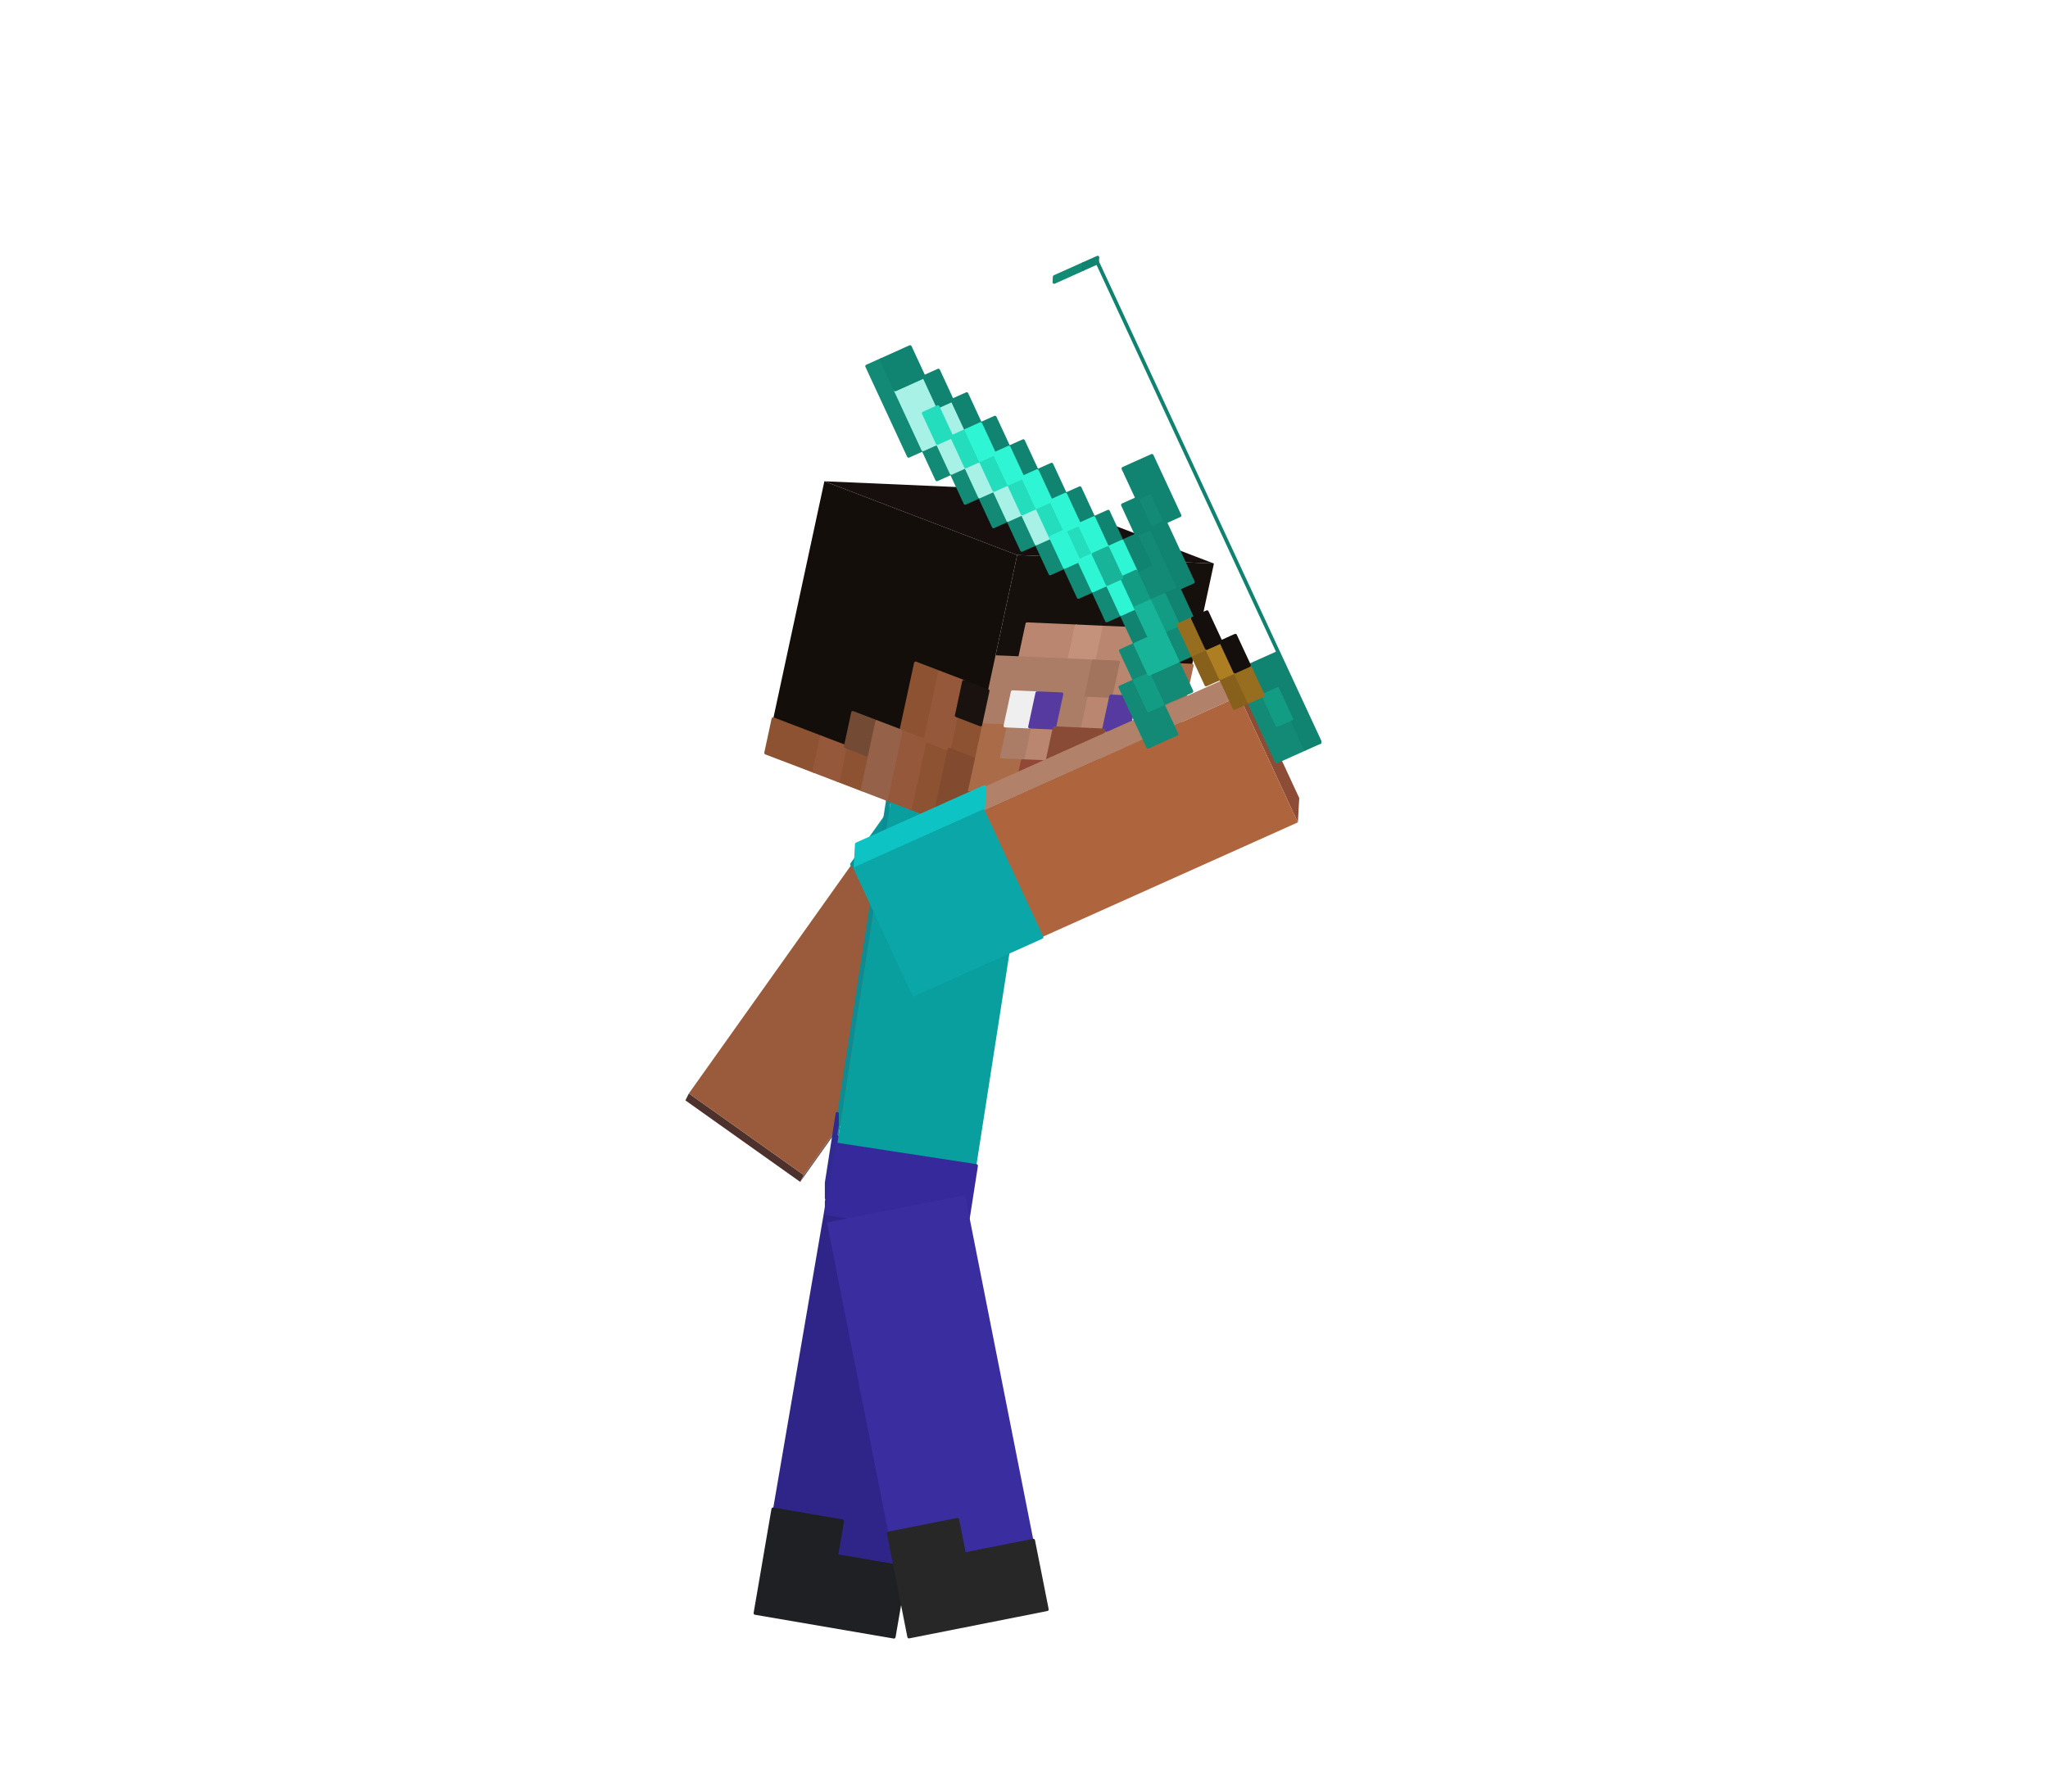
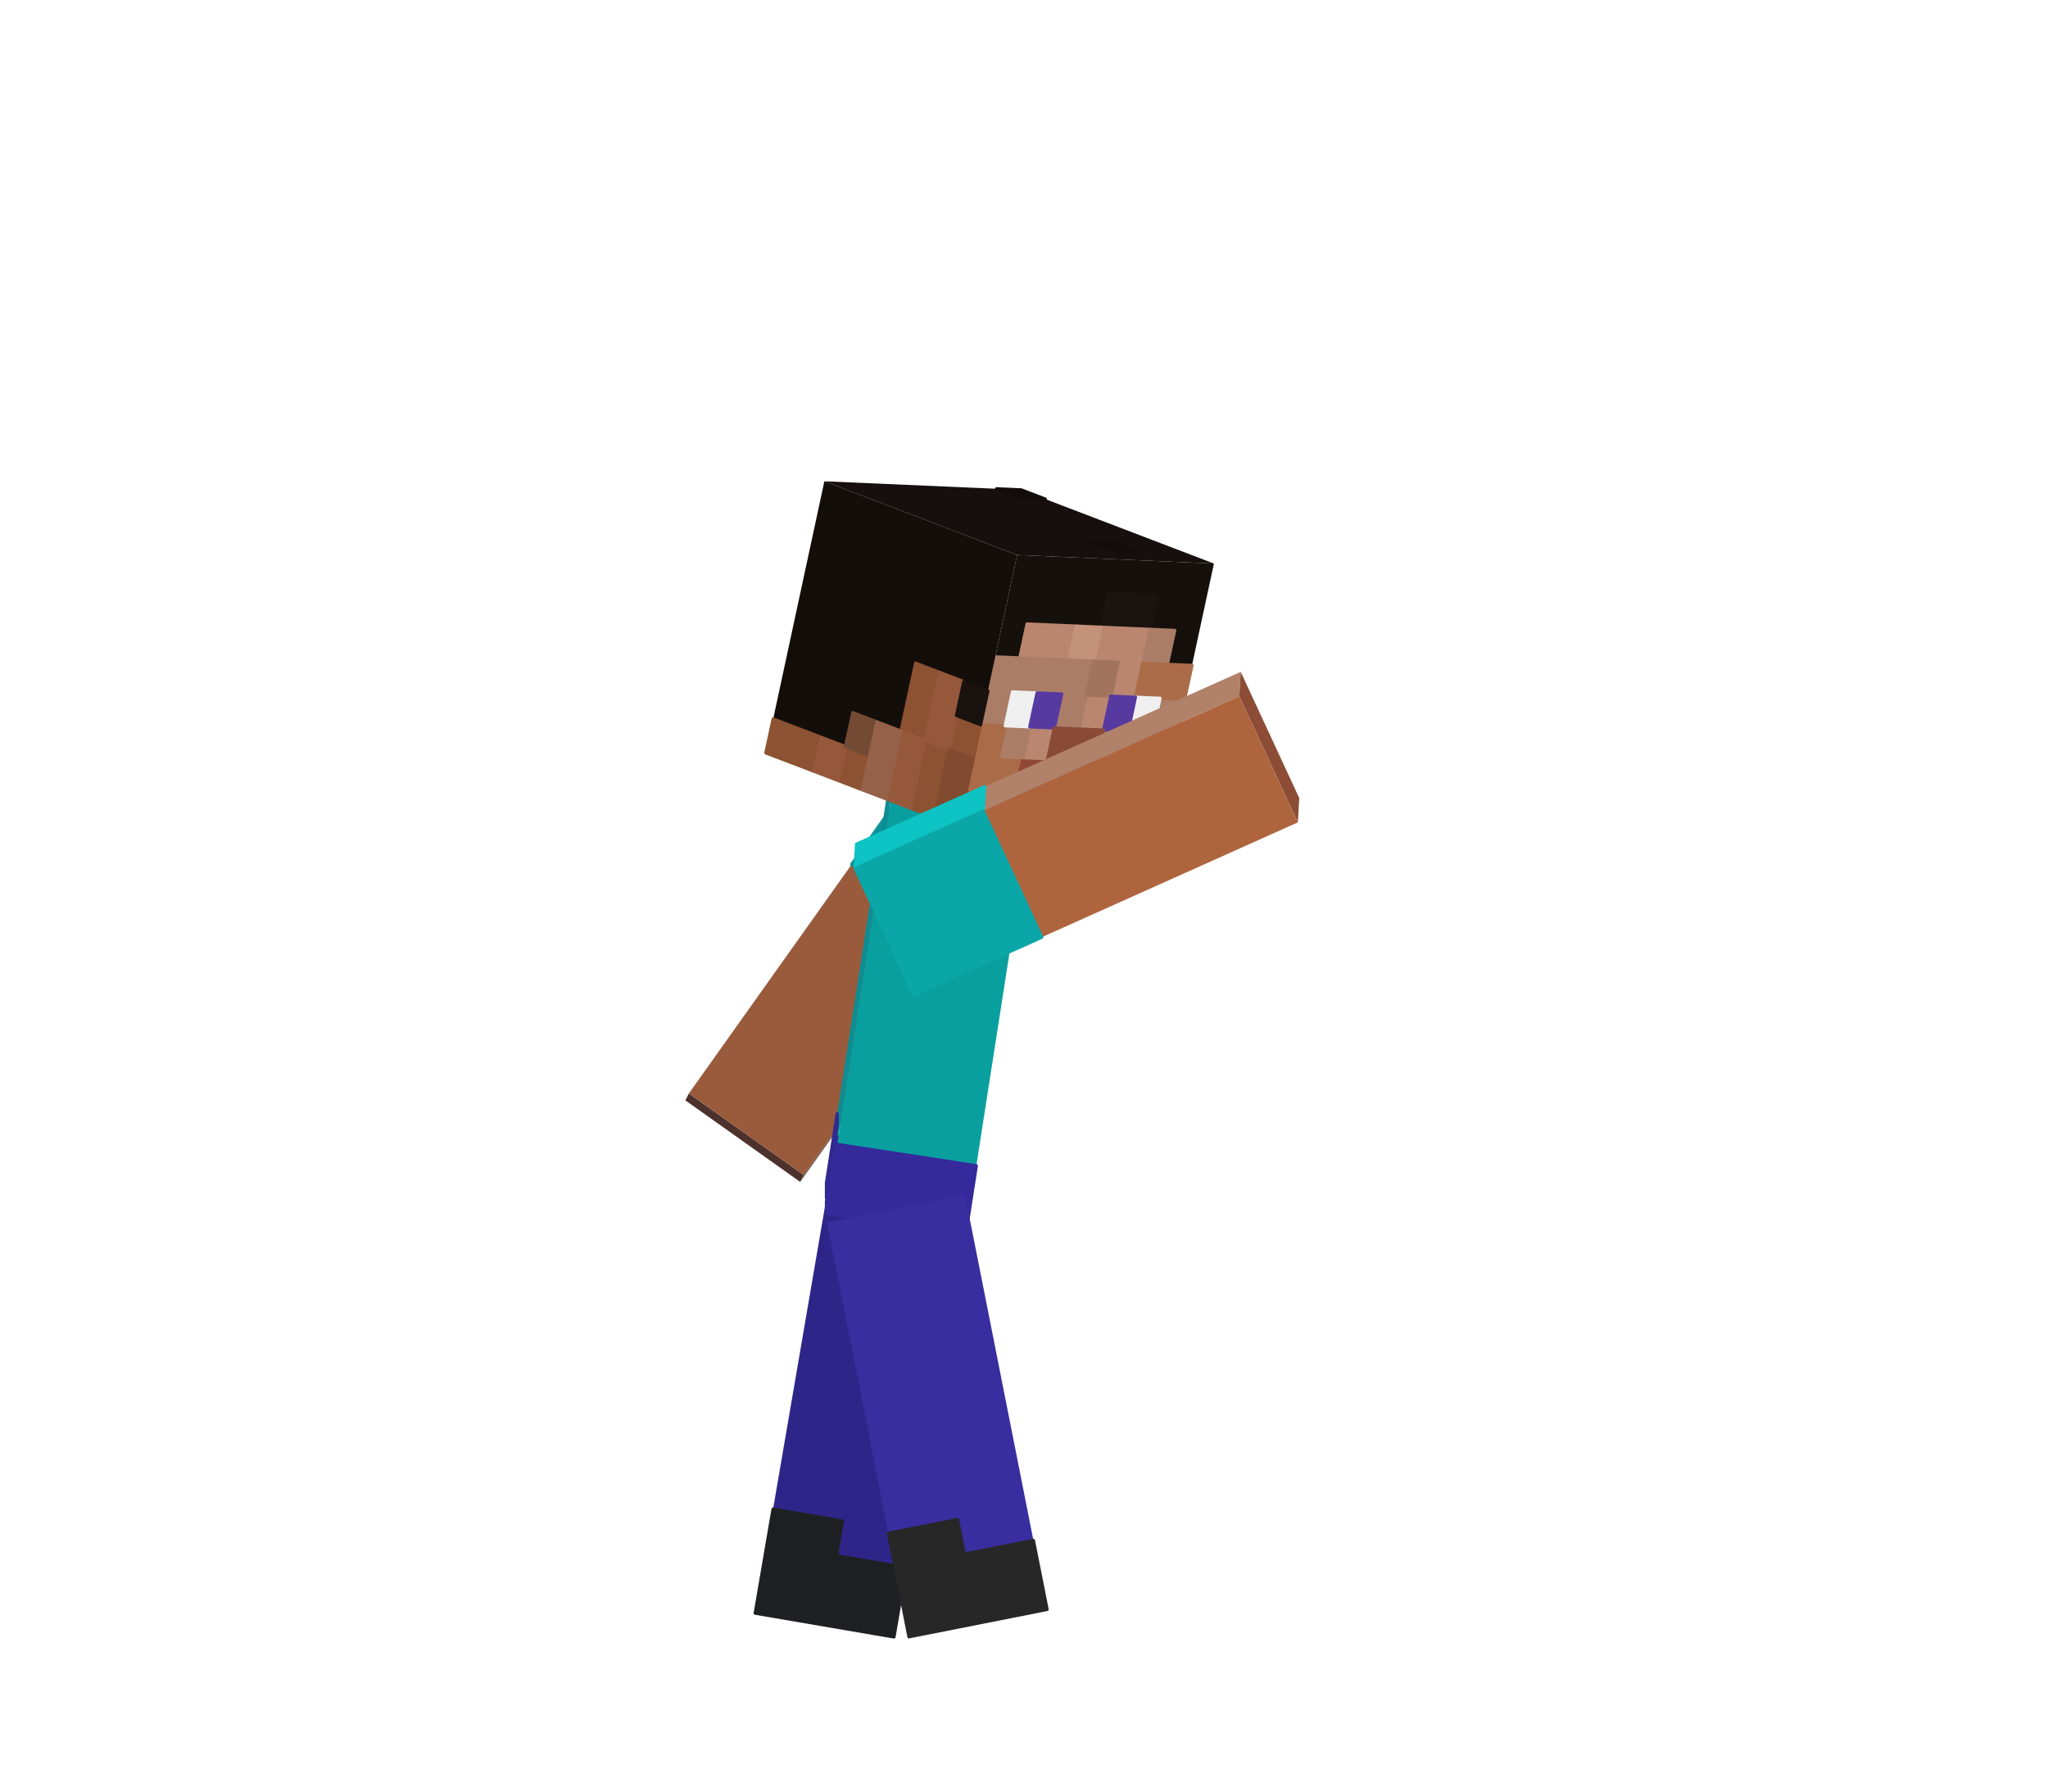
<svg xmlns="http://www.w3.org/2000/svg" viewBox="0 0 384 336" width="384" height="336" role="img" aria-labelledby="swing-4-title">
  <g id="steve">
    <g id="arm-left" aria-label="Left arm">
      <g class="face" data-face="front">
        <path fill="#69524d" d="M196.5 155.89L195.85 157.19L150.04 221.66L150.69 220.36Z" />
        <path fill="#0c7780" stroke="#0c7780" stroke-width=".6" stroke-linejoin="round" d="M196.5 155.89L195.85 157.19L192.04 162.57L192.68 161.27ZM192.68 161.27L192.04 162.57L188.22 167.94L188.86 166.64ZM188.86 166.64L188.22 167.94L184.4 173.31L185.05 172.01ZM185.05 172.01L184.4 173.31L180.58 178.68L181.23 177.38Z" />
      </g>
      <g class="face" data-face="bottom">
        <path fill="#4d312d" d="M150.69 220.36L150.04 221.66L128.51 206.37L129.16 205.07Z" />
      </g>
      <g class="face" data-face="nx">
        <path fill="#995b3b" d="M174.97 140.61L196.5 155.89L150.69 220.36L129.16 205.07Z" />
        <path fill="#0b9497" stroke="#0b9497" stroke-width=".6" stroke-linejoin="round" d="M174.97 140.61L196.5 155.89L192.68 161.27L171.16 145.98ZM171.16 145.98L192.68 161.27L188.86 166.64L167.34 151.35ZM167.34 151.35L188.86 166.64L185.05 172.01L163.52 156.73ZM163.52 156.73L185.05 172.01L181.23 177.38L159.7 162.1Z" />
      </g>
    </g>
    <g id="leg-left" aria-label="Left leg">
      <g class="face" data-face="nx">
        <path fill="#2f2589" d="M154.99 224.48L181.01 228.94L167.62 307L141.6 302.54Z" />
        <path fill="#1f2023" stroke="#1f2023" stroke-width=".6" stroke-linejoin="round" d="M144.95 283.02L157.96 285.26L156.84 291.76L143.83 289.53ZM143.83 289.53L169.85 293.99L168.74 300.5L142.72 296.03ZM142.72 296.03L168.74 300.5L167.62 307L141.6 302.54Z" />
      </g>
    </g>
    <g id="torso" aria-label="Torso">
      <g class="face" data-face="back">
        <path fill="#0c8d93" d="M167.08 144.02L167.08 149.79L154.96 227.58L154.96 221.82Z" />
        <path fill="#312a91" stroke="#312a91" stroke-width=".6" stroke-linejoin="round" d="M156.98 208.85L156.98 211.02L155.97 217.5L155.97 215.34ZM156.98 213.18L156.98 214.62L155.97 221.1L155.97 219.66ZM155.97 215.34L155.97 218.22L154.96 224.7L154.96 221.82ZM155.97 218.94L155.97 221.1L154.96 227.58L154.96 225.42Z" />
      </g>
      <g class="face" data-face="top">
        <path fill="#a5623f" d="M167.08 149.79L167.08 144.02L193.16 148.04L193.16 153.8Z" />
        <path fill="#20dfdd" stroke="#20dfdd" stroke-width=".6" stroke-linejoin="round" d="M167.08 149.79L167.08 149.07L173.6 150.07L173.6 150.79ZM167.08 144.74L167.08 144.02L173.6 145.03L173.6 145.75ZM173.6 150.79L173.6 150.07L180.12 151.07L180.12 151.79ZM173.6 145.75L173.6 145.03L180.12 146.03L180.12 146.75ZM180.12 151.79L180.12 151.07L186.64 152.08L186.64 152.8ZM180.12 146.75L180.12 146.03L186.64 147.03L186.64 147.75ZM186.64 152.8L186.64 152.08L193.16 153.08L193.16 153.8ZM186.64 147.75L186.64 147.03L193.16 148.04L193.16 148.76Z" />
      </g>
      <g class="face" data-face="nx">
        <path fill="#0a9f9f" d="M167.08 149.79L193.16 153.8L181.04 231.6L154.96 227.58Z" />
        <path fill="#35299c" stroke="#35299c" stroke-width=".6" stroke-linejoin="round" d="M156.98 214.62L183.06 218.63L182.05 225.12L155.97 221.1ZM155.97 221.1L182.05 225.12L181.04 231.6L154.96 227.58Z" />
      </g>
    </g>
    <g id="head" aria-label="Head">
      <g class="face" data-face="top">
        <path fill="#160f0d" d="M154.57 90.26L191.47 91.87L227.61 105.69L190.72 104.09Z" />
        <path fill="#120d0a" stroke="#120d0a" stroke-width=".6" stroke-linejoin="round" d="M186.86 91.67L191.47 91.87L195.99 93.6L191.38 93.4ZM204.74 101.64L209.35 101.84L213.87 103.56L209.26 103.36Z" />
      </g>
      <g class="face" data-face="front">
        <path fill="#15100c" d="M190.72 104.09L227.61 105.69L216.64 156.63L179.74 155.02Z" />
        <path fill="#1a130f" stroke="#1a130f" stroke-width=".6" stroke-linejoin="round" d="M207.79 111.26L217.02 111.66L215.64 118.03L206.42 117.63Z" />
        <path fill="#ba866f" stroke="#ba866f" stroke-width=".6" stroke-linejoin="round" d="M192.58 117.02L201.81 117.42L200.44 123.79L191.21 123.39ZM206.42 117.63L215.64 118.03L214.27 124.39L205.05 123.99ZM209.66 124.19L214.27 124.39L212.9 130.76L208.29 130.56ZM203.68 130.36L208.29 130.56L206.92 136.93L202.31 136.73ZM193.08 136.32L197.69 136.52L196.32 142.89L191.71 142.69ZM206.92 136.93L211.53 137.13L210.16 143.49L205.55 143.29Z" />
        <path fill="#c4917b" stroke="#c4917b" stroke-width=".6" stroke-linejoin="round" d="M201.81 117.42L206.42 117.63L205.05 123.99L200.44 123.79Z" />
        <path fill="#ab7d66" stroke="#ab7d66" stroke-width=".6" stroke-linejoin="round" d="M215.64 118.03L220.26 118.23L218.88 124.59L214.27 124.39ZM186.6 123.19L205.05 123.99L203.68 130.36L185.23 129.56ZM185.23 129.56L189.84 129.76L188.47 136.12L183.86 135.92ZM199.07 130.16L203.68 130.36L202.31 136.73L197.69 136.52ZM217.51 130.96L222.12 131.16L220.75 137.53L216.14 137.33ZM188.47 136.12L193.08 136.32L191.71 142.69L187.1 142.49Z" />
        <path fill="#a2745d" stroke="#a2745d" stroke-width=".6" stroke-linejoin="round" d="M205.05 123.99L209.66 124.19L208.29 130.56L203.68 130.36Z" />
        <path fill="#aa6c48" stroke="#aa6c48" stroke-width=".6" stroke-linejoin="round" d="M214.27 124.39L223.5 124.79L222.12 131.16L212.9 130.76ZM183.86 135.92L188.47 136.12L187.1 142.49L182.49 142.29ZM211.53 137.13L216.14 137.33L214.77 143.69L210.16 143.49ZM182.49 142.29L191.71 142.69L190.34 149.06L181.11 148.66Z" />
        <path fill="#efeff0" stroke="#efeff0" stroke-width=".6" stroke-linejoin="round" d="M189.84 129.76L194.45 129.96L193.08 136.32L188.47 136.12ZM212.9 130.76L217.51 130.96L216.14 137.33L211.53 137.13Z" />
        <path fill="#563aa0" stroke="#563aa0" stroke-width=".6" stroke-linejoin="round" d="M194.45 129.96L199.07 130.16L197.69 136.52L193.08 136.32ZM208.29 130.56L212.9 130.76L211.53 137.13L206.92 136.93Z" />
        <path fill="#894b35" stroke="#894b35" stroke-width=".6" stroke-linejoin="round" d="M197.69 136.52L206.92 136.93L205.55 143.29L196.32 142.89ZM181.11 148.66L190.34 149.06L188.97 155.42L179.74 155.02Z" />
        <path fill="#995b39" stroke="#995b39" stroke-width=".6" stroke-linejoin="round" d="M216.14 137.33L220.75 137.53L219.38 143.89L214.77 143.69ZM214.77 143.69L219.38 143.89L218.01 150.26L213.4 150.06ZM190.34 149.06L218.01 150.26L216.64 156.63L188.97 155.42Z" />
        <path fill="#914837" stroke="#914837" stroke-width=".6" stroke-linejoin="round" d="M191.71 142.69L210.16 143.49L208.79 149.86L190.34 149.06Z" />
        <path fill="#a4643b" stroke="#a4643b" stroke-width=".6" stroke-linejoin="round" d="M210.16 143.49L214.77 143.69L213.4 150.06L208.79 149.86Z" />
      </g>
      <g class="face" data-face="nx">
        <path fill="#140e0b" d="M154.57 90.26L190.72 104.09L179.74 155.02L143.6 141.2Z" />
        <path fill="#8c5231" stroke="#8c5231" stroke-width=".6" stroke-linejoin="round" d="M171.68 124.37L176.19 126.1L174.82 132.47L170.31 130.74ZM170.31 130.74L174.82 132.47L173.45 138.83L168.93 137.1ZM179.34 134.19L183.86 135.92L182.49 142.29L177.97 140.56ZM173.45 138.83L177.97 140.56L176.6 146.93L172.08 145.2ZM144.97 134.83L154.01 138.29L152.64 144.65L143.6 141.2ZM158.53 140.01L163.04 141.74L161.67 148.11L157.16 146.38ZM172.08 145.2L176.6 146.93L175.23 153.29L170.71 151.57Z" />
        <path fill="#95583a" stroke="#95583a" stroke-width=".6" stroke-linejoin="round" d="M176.19 126.1L180.71 127.83L179.34 134.19L174.82 132.47ZM174.82 132.47L179.34 134.19L177.97 140.56L173.45 138.83ZM168.93 137.1L173.45 138.83L172.08 145.2L167.56 143.47ZM154.01 138.29L158.53 140.01L157.16 146.38L152.64 144.65ZM167.56 143.47L172.08 145.2L170.71 151.57L166.19 149.84Z" />
        <path fill="#19120f" stroke="#19120f" stroke-width=".6" stroke-linejoin="round" d="M180.71 127.83L185.23 129.56L183.86 135.92L179.34 134.19Z" />
        <path fill="#734b34" stroke="#734b34" stroke-width=".6" stroke-linejoin="round" d="M159.9 133.65L164.42 135.38L163.04 141.74L158.53 140.01Z" />
        <path fill="#956148" stroke="#956148" stroke-width=".6" stroke-linejoin="round" d="M164.42 135.38L168.93 137.1L167.56 143.47L163.04 141.74ZM163.04 141.74L167.56 143.47L166.19 149.84L161.67 148.11Z" />
        <path fill="#824a2f" stroke="#824a2f" stroke-width=".6" stroke-linejoin="round" d="M177.97 140.56L182.49 142.29L181.11 148.66L176.6 146.93ZM176.6 146.93L181.11 148.66L179.74 155.02L175.23 153.29Z" />
      </g>
    </g>
    <g id="leg-right" aria-label="Right leg">
      <g class="face" data-face="nx">
        <path fill="#3a2d9f" d="M155.05 229.27L180.95 224.15L196.33 301.84L170.43 306.97Z" />
        <path fill="#272727" stroke="#272727" stroke-width=".6" stroke-linejoin="round" d="M166.59 287.54L179.53 284.98L180.82 291.45L167.87 294.02ZM167.87 294.02L193.76 288.89L195.05 295.37L169.15 300.49ZM169.15 300.49L195.05 295.37L196.33 301.84L170.43 306.97Z" />
      </g>
    </g>
    <g id="arm-right" aria-label="Right arm">
      <g class="face" data-face="front">
        <path fill="#b18169" d="M160.35 162.88L160.61 158.31L232.63 126L232.37 130.57Z" />
        <path fill="#0dc3c3" stroke="#0dc3c3" stroke-width=".6" stroke-linejoin="round" d="M160.35 162.88L160.61 158.31L166.61 155.62L166.35 160.18ZM166.35 160.18L166.61 155.62L172.61 152.93L172.35 157.49ZM172.35 157.49L172.61 152.93L178.61 150.23L178.35 154.8ZM178.35 154.8L178.61 150.23L184.62 147.54L184.35 152.11Z" />
      </g>
      <g class="face" data-face="bottom">
        <path fill="#8c4c35" d="M232.37 130.57L232.63 126L243.61 149.67L243.35 154.23Z" />
      </g>
      <g class="face" data-face="nx">
        <path fill="#ae653e" d="M171.32 186.54L160.35 162.88L232.37 130.57L243.35 154.23Z" />
        <path fill="#0ba6a7" stroke="#0ba6a7" stroke-width=".6" stroke-linejoin="round" d="M171.32 186.54L160.35 162.88L166.35 160.18L177.32 183.85ZM177.32 183.85L166.35 160.18L172.35 157.49L183.33 181.16ZM183.33 181.16L172.35 157.49L178.35 154.8L189.33 178.47ZM189.33 178.47L178.35 154.8L184.35 152.11L195.33 175.77Z" />
      </g>
    </g>
-     <g id="held-sword" aria-label="Diamond sword">
-       <g class="face" data-face="bottom">
-         <path fill="#108370" stroke="#108370" stroke-width=".6" stroke-linejoin="round" d="M205.75 49.29L205.76 49.1L247.47 139.04L247.46 139.23Z" />
-       </g>
-       <g class="face" data-face="nx">
-         <path fill="#128a75" stroke="#128a75" stroke-width=".6" stroke-linejoin="round" d="M170.36 85.54L162.54 68.68L165.24 67.47L173.06 84.33ZM175.67 89.95L173.06 84.33L175.76 83.12L178.37 88.74ZM180.97 94.36L178.37 88.74L181.07 87.53L183.67 93.15ZM186.28 98.77L183.67 93.15L186.38 91.94L188.98 97.56ZM191.59 103.18L188.98 97.56L191.68 96.35L194.29 101.97ZM196.9 107.59L194.29 101.97L196.99 100.76L199.6 106.38ZM215.24 140.1L210.02 128.86L212.73 127.65L217.94 138.89ZM202.2 112L199.6 106.38L202.3 105.17L204.91 110.79ZM217.94 138.89L215.33 133.27L218.03 132.06L220.64 137.68ZM212.73 127.65L210.12 122.03L212.82 120.82L215.43 126.44ZM207.51 116.41L204.91 110.79L207.61 109.57L210.21 115.2ZM218.03 132.06L215.43 126.44L218.13 125.23L220.73 130.85ZM220.73 130.85L218.13 125.23L220.83 124.01L223.44 129.64ZM220.83 124.01L218.22 118.39L220.92 117.18L223.53 122.8ZM215.62 112.77L213.01 107.15L215.71 105.94L218.32 111.56ZM218.32 111.56L213.1 100.32L215.8 99.11L221.02 110.35ZM215.8 99.11L213.2 93.49L215.9 92.27L218.5 97.9ZM239.36 142.86L234.15 131.62L236.85 130.41L242.06 141.65ZM242.06 141.65L239.45 136.03L242.15 134.82L244.76 140.44Z" />
-         <path fill="#a7f1e7" stroke="#a7f1e7" stroke-width=".6" stroke-linejoin="round" d="M173.06 84.33L167.85 73.09L170.55 71.88L175.76 83.12ZM178.37 88.74L175.76 83.12L178.46 81.91L181.07 87.53ZM173.15 77.5L170.55 71.88L173.25 70.66L175.85 76.29ZM183.67 93.15L181.07 87.53L183.77 86.32L186.38 91.94ZM178.46 81.91L175.85 76.29L178.55 75.07L181.16 80.7ZM188.98 97.56L186.38 91.94L189.08 90.73L191.68 96.35ZM194.29 101.97L191.68 96.35L194.38 95.13L196.99 100.76Z" />
-         <path fill="#108471" stroke="#108471" stroke-width=".6" stroke-linejoin="round" d="M167.85 73.09L165.24 67.47L167.94 66.26L170.55 71.88ZM170.55 71.88L167.94 66.26L170.64 65.04L173.25 70.66ZM175.85 76.29L173.25 70.66L175.95 69.45L178.55 75.07ZM181.16 80.7L178.55 75.07L181.26 73.86L183.86 79.48ZM186.47 85.1L183.86 79.48L186.56 78.27L189.17 83.89ZM191.78 89.51L189.17 83.89L191.87 82.68L194.48 88.3ZM197.08 93.92L194.48 88.3L197.18 87.09L199.79 92.71ZM212.82 120.82L210.21 115.2L212.91 113.98L215.52 119.6ZM202.39 98.33L199.79 92.71L202.49 91.5L205.09 97.12ZM207.7 102.74L205.09 97.12L207.79 95.91L210.4 101.53ZM213.01 107.15L210.4 101.53L213.1 100.32L215.71 105.94ZM220.92 117.18L218.32 111.56L221.02 110.35L223.62 115.97ZM213.1 100.32L210.5 94.7L213.2 93.49L215.8 99.11ZM221.02 110.35L215.8 99.11L218.5 97.9L223.72 109.14ZM213.2 93.49L210.59 87.87L213.29 86.65L215.9 92.27ZM218.5 97.9L213.29 86.65L215.99 85.44L221.21 96.68ZM236.85 130.41L234.24 124.79L236.94 123.58L239.55 129.2ZM244.76 140.44L236.94 123.58L239.64 122.37L247.46 139.23Z" />
-         <path fill="#23ddbd" stroke="#23ddbd" stroke-width=".6" stroke-linejoin="round" d="M175.76 83.12L173.15 77.5L175.85 76.29L178.46 81.91ZM181.07 87.53L178.46 81.91L181.16 80.7L183.77 86.32ZM186.38 91.94L183.77 86.32L186.47 85.1L189.08 90.73ZM191.68 96.35L189.08 90.73L191.78 89.51L194.38 95.13ZM196.99 100.76L194.38 95.13L197.08 93.92L199.69 99.54ZM202.3 105.17L199.69 99.54L202.39 98.33L205 103.95Z" />
-         <path fill="#2ef6d4" stroke="#2ef6d4" stroke-width=".6" stroke-linejoin="round" d="M183.77 86.32L181.16 80.7L183.86 79.48L186.47 85.1ZM189.08 90.73L186.47 85.1L189.17 83.89L191.78 89.51ZM199.6 106.38L196.99 100.76L199.69 99.54L202.3 105.17ZM194.38 95.13L191.78 89.51L194.48 88.3L197.08 93.92ZM204.91 110.79L202.3 105.17L205 103.95L207.61 109.57ZM199.69 99.54L197.08 93.92L199.79 92.71L202.39 98.33ZM210.21 115.2L207.61 109.57L210.31 108.36L212.91 113.98ZM205 103.95L202.39 98.33L205.09 97.12L207.7 102.74ZM210.31 108.36L207.7 102.74L210.4 101.53L213.01 107.15Z" />
-         <path fill="#139c84" stroke="#139c84" stroke-width=".6" stroke-linejoin="round" d="M215.33 133.27L212.73 127.65L215.43 126.44L218.03 132.06ZM212.91 113.98L210.31 108.36L213.01 107.15L215.62 112.77ZM218.22 118.39L215.62 112.77L218.32 111.56L220.92 117.18ZM239.45 136.03L236.85 130.41L239.55 129.2L242.15 134.82Z" />
-         <path fill="#17b499" stroke="#17b499" stroke-width=".6" stroke-linejoin="round" d="M215.43 126.44L212.82 120.82L215.52 119.6L218.13 125.23ZM207.61 109.57L205 103.95L207.7 102.74L210.31 108.36ZM218.13 125.23L212.91 113.98L215.62 112.77L220.83 124.01Z" />
-         <path fill="#87601b" stroke="#87601b" stroke-width=".6" stroke-linejoin="round" d="M226.14 128.42L223.53 122.8L226.23 121.59L228.84 127.21ZM231.44 132.83L228.84 127.21L231.54 126L234.15 131.62Z" />
-         <path fill="#976d1f" stroke="#976d1f" stroke-width=".6" stroke-linejoin="round" d="M223.53 122.8L220.92 117.18L223.62 115.97L226.23 121.59ZM234.15 131.62L231.54 126L234.24 124.79L236.85 130.41Z" />
-         <path fill="#ae7e22" stroke="#ae7e22" stroke-width=".6" stroke-linejoin="round" d="M228.84 127.21L226.23 121.59L228.93 120.38L231.54 126Z" />
-         <path fill="#140e0c" stroke="#140e0c" stroke-width=".6" stroke-linejoin="round" d="M226.23 121.59L223.62 115.97L226.32 114.76L228.93 120.38ZM231.54 126L228.93 120.38L231.63 119.17L234.24 124.79Z" />
-       </g>
-       <g class="face" data-face="front">
-         <path fill="#128b75" stroke="#128b75" stroke-width=".6" stroke-linejoin="round" d="M197.65 52.93L197.71 51.9L200.41 50.69L200.35 51.72ZM200.35 51.72L200.41 50.69L203.11 49.48L203.05 50.5Z" />
-         <path fill="#108471" stroke="#108471" stroke-width=".6" stroke-linejoin="round" d="M203.05 50.5L203.11 49.48L205.81 48.27L205.75 49.29Z" />
-       </g>
-     </g>
  </g>
</svg>
